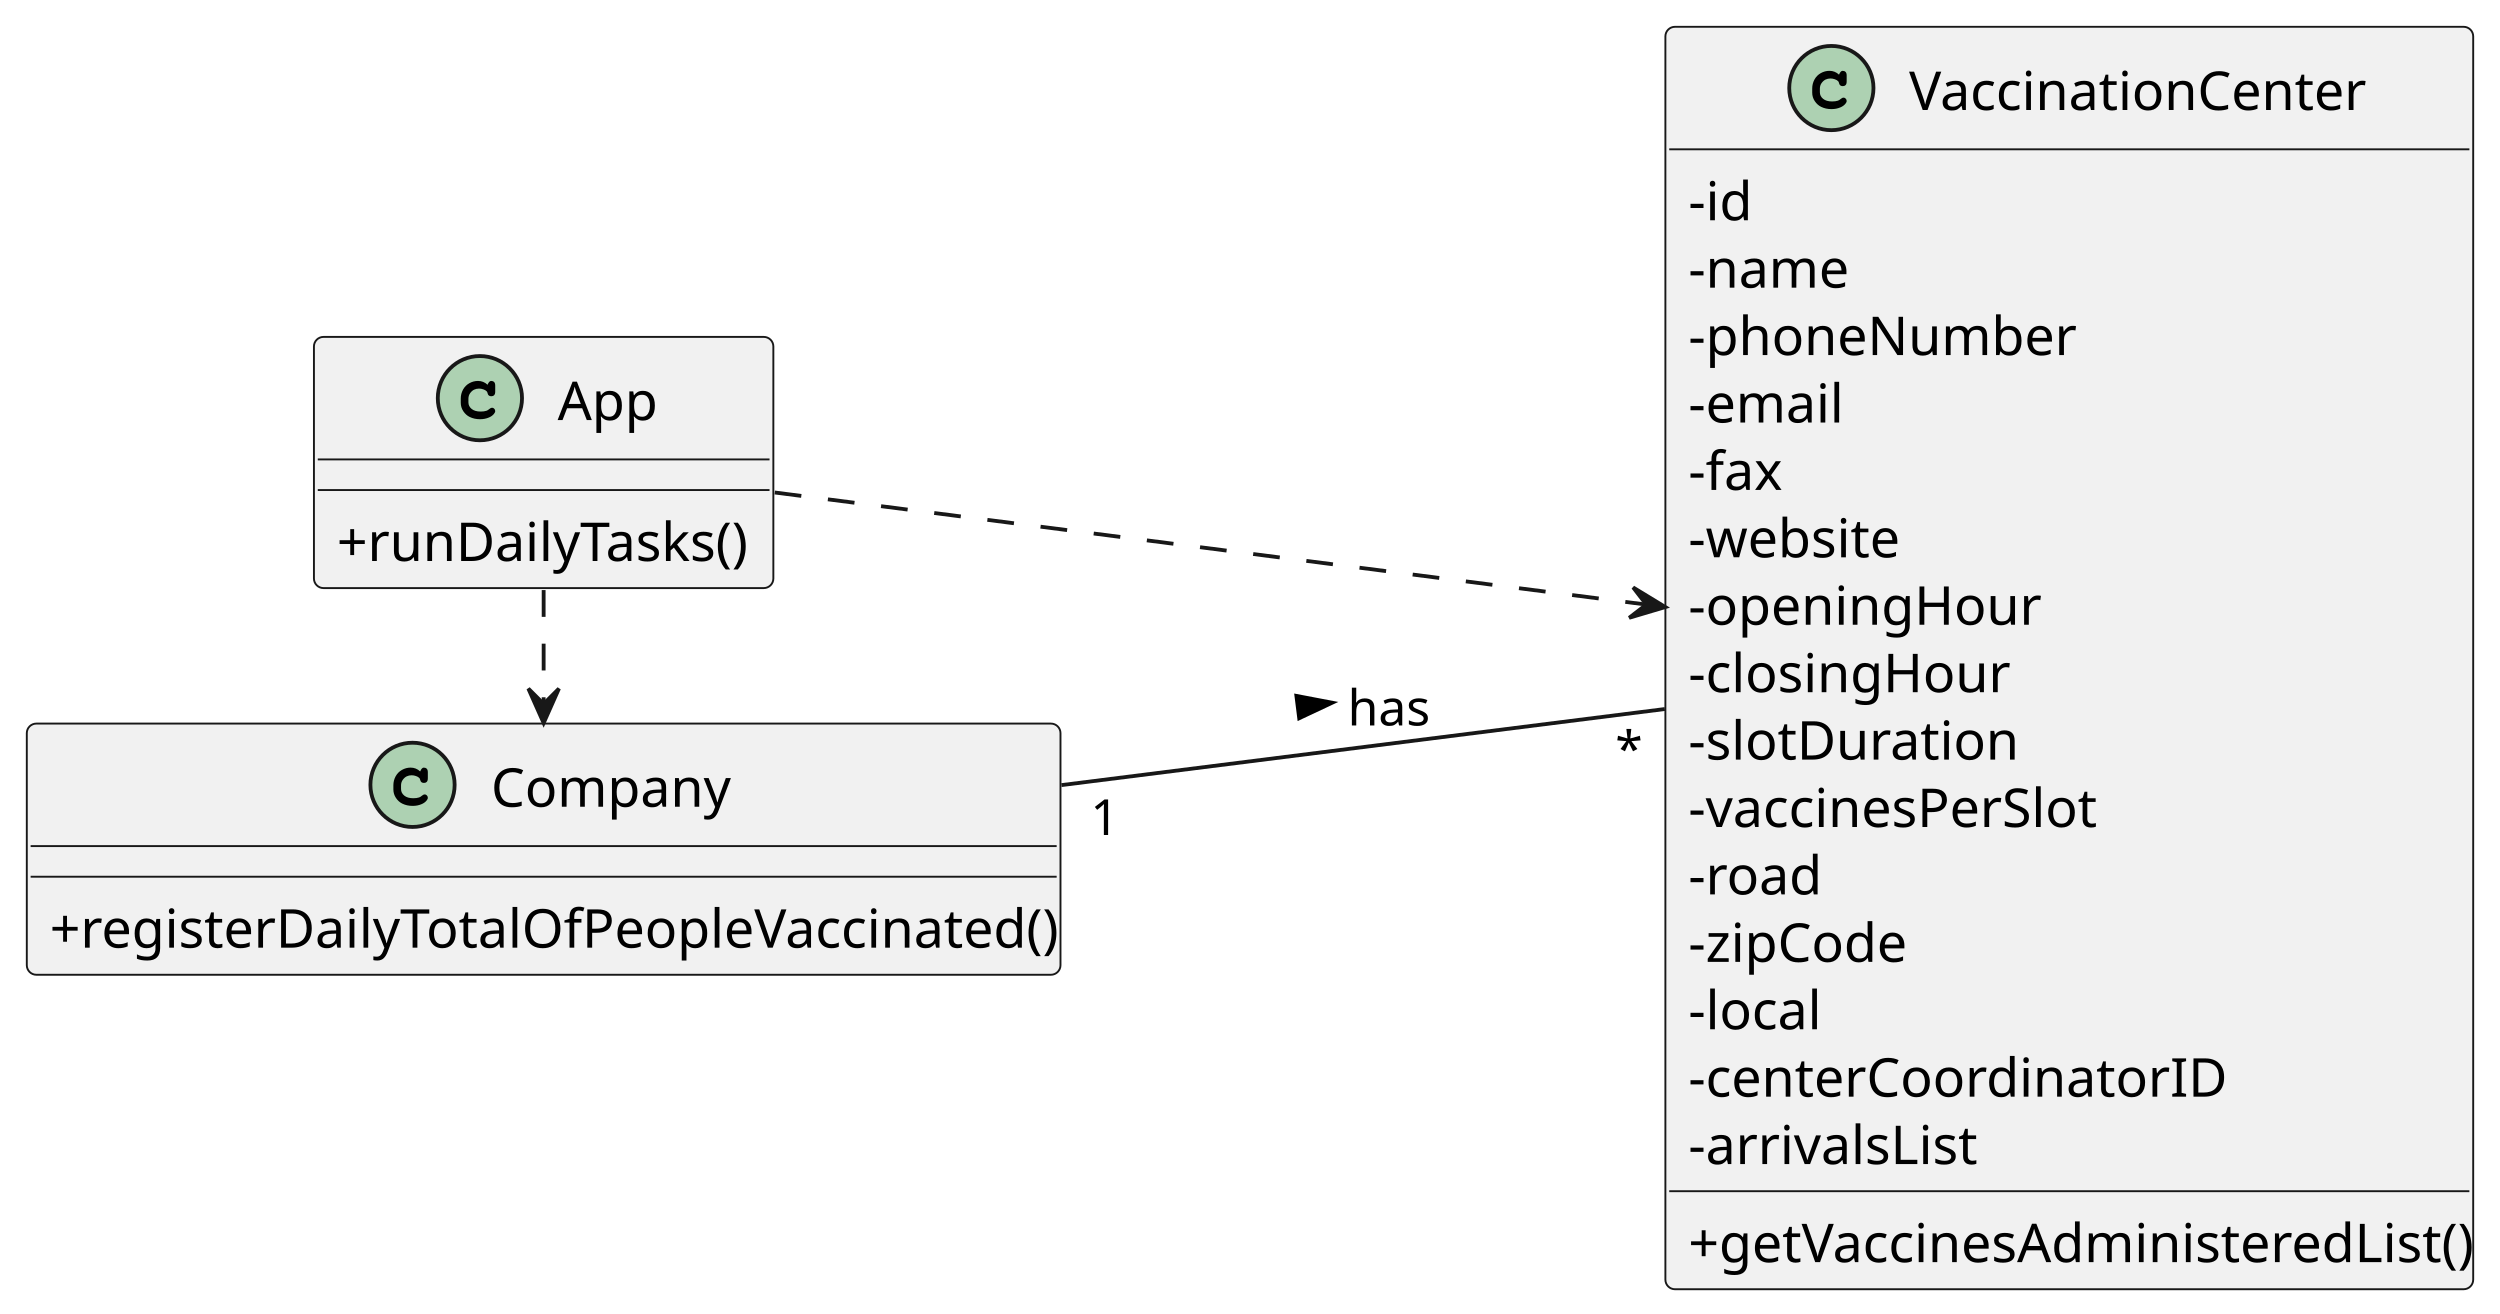
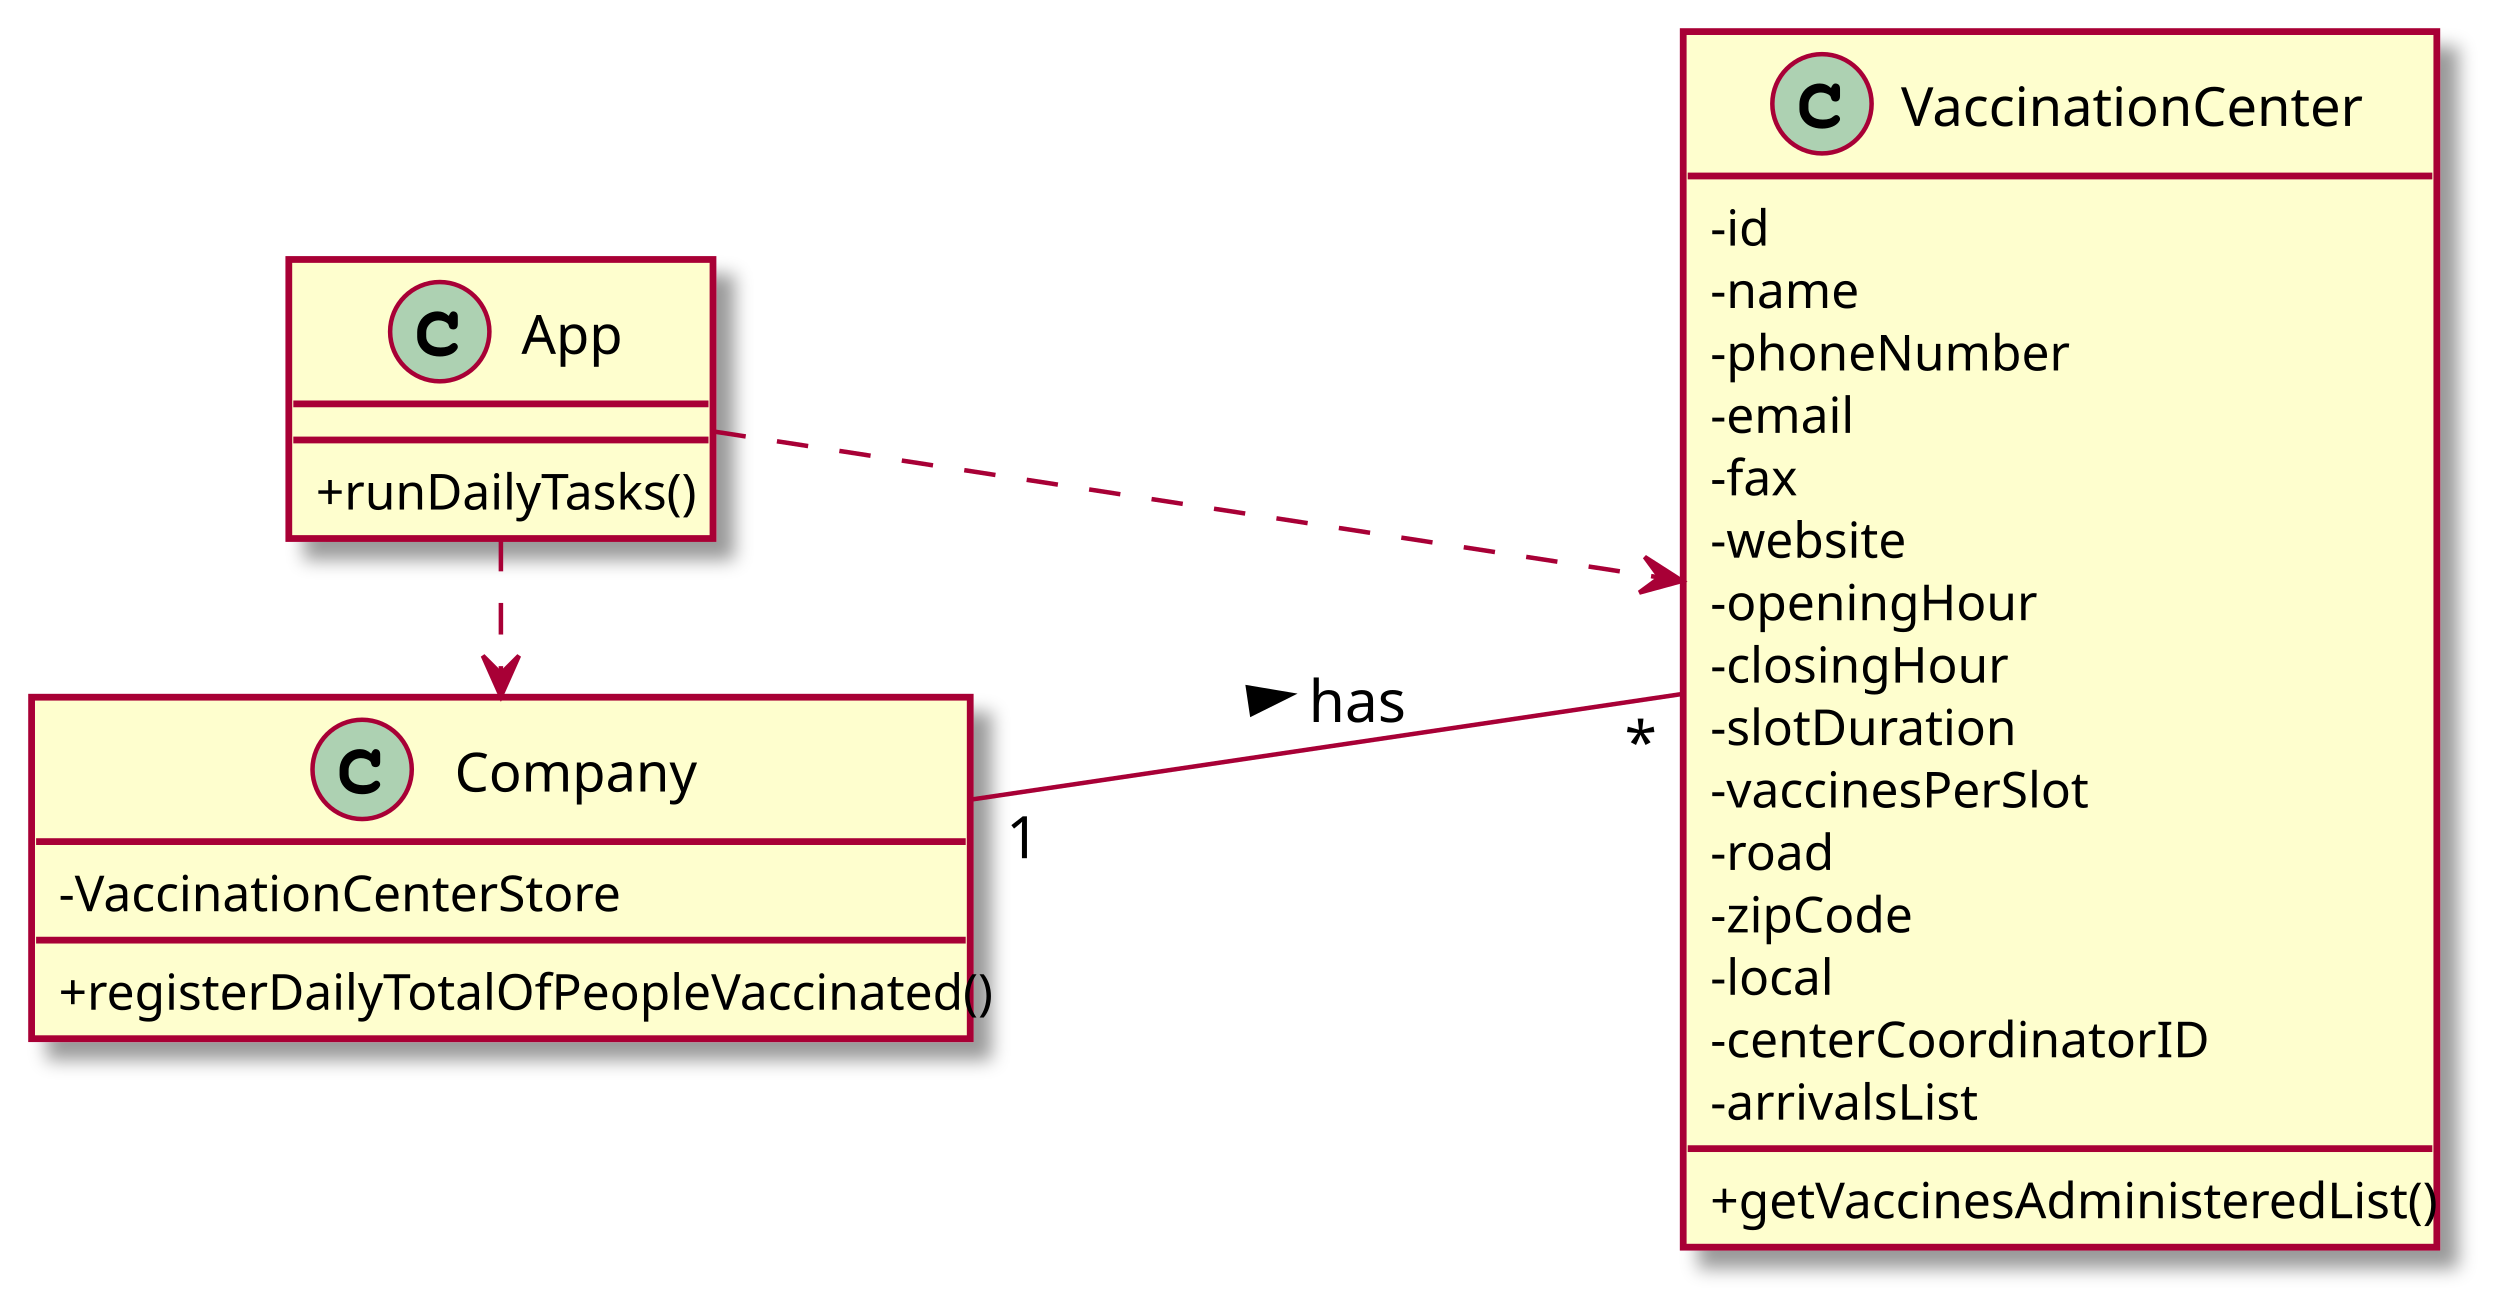
- <svg xmlns="http://www.w3.org/2000/svg" contentStyleType="text/css" height="343px" preserveAspectRatio="none" style="width:653px;height:343px;background:#FFFFFF;" version="1.1" viewBox="0 0 653 343" width="653px" zoomAndPan="magnify">
-   <defs />
+ <svg xmlns="http://www.w3.org/2000/svg" contentScriptType="application/ecmascript" contentStyleType="text/css" height="290px" preserveAspectRatio="none" style="width:554px;height:290px;background:#FFFFFF;" version="1.1" viewBox="0 0 554 290" width="554px" zoomAndPan="magnify">
+   <defs>
+     <filter height="300%" id="fl9aqfd7n7ga9" width="300%" x="-1" y="-1">
+       <feGaussianBlur result="blurOut" stdDeviation="2.0" />
+       <feColorMatrix in="blurOut" result="blurOut2" type="matrix" values="0 0 0 0 0 0 0 0 0 0 0 0 0 0 0 0 0 0 .4 0" />
+       <feOffset dx="4.0" dy="4.0" in="blurOut2" result="blurOut3" />
+       <feBlend in="SourceGraphic" in2="blurOut3" mode="normal" />
+     </filter>
+   </defs>
  <g>
-     <g id="elem_App">
-       <rect codeLine="6" fill="#F1F1F1" height="65.609" id="App" rx="2.5" ry="2.5" style="stroke:#181818;stroke-width:0.5;" width="120" x="82" y="88" />
-       <ellipse cx="125.35" cy="104" fill="#ADD1B2" rx="11" ry="11" style="stroke:#181818;stroke-width:1.0;" />
-       <path d="M127.35,100.5 Q127.553,100 127.787,99.75 Q128.022,99.5 128.287,99.5 Q128.756,99.5 129.053,99.781 Q129.35,100.062 129.35,100.719 L129.35,102.281 Q129.35,102.938 129.069,103.219 Q128.787,103.5 128.35,103.5 Q127.959,103.5 127.709,103.328 Q127.459,103.156 127.35,102.703 Q127.303,102.391 127.131,102.219 Q126.819,101.891 126.256,101.703 Q125.694,101.5 125.131,101.5 Q124.428,101.5 123.834,101.781 Q123.256,102.062 122.803,102.688 Q122.35,103.312 122.35,104.172 L122.35,105.094 Q122.35,106.125 123.194,106.812 Q124.037,107.5 125.537,107.5 Q126.428,107.5 127.053,107.297 Q127.412,107.188 127.819,106.828 Q128.084,106.625 128.225,106.562 Q128.366,106.5 128.537,106.5 Q128.866,106.5 129.1,106.766 Q129.35,107.016 129.35,107.375 Q129.35,107.719 129.006,108.125 Q128.506,108.719 127.709,109.047 Q126.662,109.5 125.381,109.5 Q123.881,109.5 122.678,108.906 Q121.709,108.438 121.022,107.422 Q120.35,106.406 120.35,105.203 L120.35,104.109 Q120.35,102.859 120.944,101.766 Q121.553,100.672 122.6,100.094 Q123.662,99.5 124.85,99.5 Q125.569,99.5 126.194,99.75 Q126.819,100 127.35,100.5 Z " fill="#000000" />
-       <text fill="#000000" font-family="sans-serif" font-size="14" lengthAdjust="spacing" textLength="25" x="145.65" y="109.728">App</text>
-       <line style="stroke:#181818;stroke-width:0.5;" x1="83" x2="201" y1="120" y2="120" />
-       <line style="stroke:#181818;stroke-width:0.5;" x1="83" x2="201" y1="128" y2="128" />
-       <text fill="#000000" font-family="sans-serif" font-size="14" lengthAdjust="spacing" textLength="108" x="88" y="146.533">+runDailyTasks()</text>
-     </g>
-     <g id="elem_VaccinationCenter">
-       <rect codeLine="10" fill="#F1F1F1" height="329.75" id="VaccinationCenter" rx="2.5" ry="2.5" style="stroke:#181818;stroke-width:0.5;" width="211" x="435" y="7" />
-       <ellipse cx="478.35" cy="23" fill="#ADD1B2" rx="11" ry="11" style="stroke:#181818;stroke-width:1.0;" />
-       <path d="M480.35,19.5 Q480.553,19 480.788,18.75 Q481.022,18.5 481.288,18.5 Q481.756,18.5 482.053,18.781 Q482.35,19.062 482.35,19.719 L482.35,21.281 Q482.35,21.938 482.069,22.219 Q481.788,22.5 481.35,22.5 Q480.959,22.5 480.709,22.328 Q480.459,22.156 480.35,21.703 Q480.303,21.391 480.131,21.219 Q479.819,20.891 479.256,20.703 Q478.694,20.5 478.131,20.5 Q477.428,20.5 476.834,20.781 Q476.256,21.062 475.803,21.688 Q475.35,22.312 475.35,23.172 L475.35,24.094 Q475.35,25.125 476.194,25.812 Q477.038,26.5 478.538,26.5 Q479.428,26.5 480.053,26.297 Q480.413,26.188 480.819,25.828 Q481.084,25.625 481.225,25.562 Q481.366,25.5 481.538,25.5 Q481.866,25.5 482.1,25.766 Q482.35,26.016 482.35,26.375 Q482.35,26.719 482.006,27.125 Q481.506,27.719 480.709,28.047 Q479.663,28.5 478.381,28.5 Q476.881,28.5 475.678,27.906 Q474.709,27.438 474.022,26.422 Q473.35,25.406 473.35,24.203 L473.35,23.109 Q473.35,21.859 473.944,20.766 Q474.553,19.672 475.6,19.094 Q476.663,18.5 477.85,18.5 Q478.569,18.5 479.194,18.75 Q479.819,19 480.35,19.5 Z " fill="#000000" />
-       <text fill="#000000" font-family="sans-serif" font-size="14" lengthAdjust="spacing" textLength="116" x="498.65" y="28.729">VaccinationCenter</text>
-       <line style="stroke:#181818;stroke-width:0.5;" x1="436" x2="645" y1="39" y2="39" />
-       <text fill="#000000" font-family="sans-serif" font-size="14" lengthAdjust="spacing" textLength="16" x="441" y="57.533">-id</text>
-       <text fill="#000000" font-family="sans-serif" font-size="14" lengthAdjust="spacing" textLength="40" x="441" y="75.143">-name</text>
-       <text fill="#000000" font-family="sans-serif" font-size="14" lengthAdjust="spacing" textLength="94" x="441" y="92.752">-phoneNumber</text>
-       <text fill="#000000" font-family="sans-serif" font-size="14" lengthAdjust="spacing" textLength="38" x="441" y="110.361">-email</text>
-       <text fill="#000000" font-family="sans-serif" font-size="14" lengthAdjust="spacing" textLength="23" x="441" y="127.971">-fax</text>
-       <text fill="#000000" font-family="sans-serif" font-size="14" lengthAdjust="spacing" textLength="52" x="441" y="145.58">-website</text>
-       <text fill="#000000" font-family="sans-serif" font-size="14" lengthAdjust="spacing" textLength="86" x="441" y="163.19">-openingHour</text>
-       <text fill="#000000" font-family="sans-serif" font-size="14" lengthAdjust="spacing" textLength="79" x="441" y="180.799">-closingHour</text>
-       <text fill="#000000" font-family="sans-serif" font-size="14" lengthAdjust="spacing" textLength="81" x="441" y="198.408">-slotDuration</text>
-       <text fill="#000000" font-family="sans-serif" font-size="14" lengthAdjust="spacing" textLength="106" x="441" y="216.018">-vaccinesPerSlot</text>
-       <text fill="#000000" font-family="sans-serif" font-size="14" lengthAdjust="spacing" textLength="34" x="441" y="233.627">-road</text>
-       <text fill="#000000" font-family="sans-serif" font-size="14" lengthAdjust="spacing" textLength="56" x="441" y="251.236">-zipCode</text>
-       <text fill="#000000" font-family="sans-serif" font-size="14" lengthAdjust="spacing" textLength="34" x="441" y="268.846">-local</text>
-       <text fill="#000000" font-family="sans-serif" font-size="14" lengthAdjust="spacing" textLength="133" x="441" y="286.455">-centerCoordinatorID</text>
-       <text fill="#000000" font-family="sans-serif" font-size="14" lengthAdjust="spacing" textLength="73" x="441" y="304.065">-arrivalsList</text>
-       <line style="stroke:#181818;stroke-width:0.5;" x1="436" x2="645" y1="311.141" y2="311.141" />
-       <text fill="#000000" font-family="sans-serif" font-size="14" lengthAdjust="spacing" textLength="199" x="441" y="329.674">+getVaccinesAdministeredList()</text>
-     </g>
-     <g id="elem_Company">
-       <rect codeLine="30" fill="#F1F1F1" height="65.609" id="Company" rx="2.5" ry="2.5" style="stroke:#181818;stroke-width:0.5;" width="270" x="7" y="189" />
-       <ellipse cx="107.75" cy="205" fill="#ADD1B2" rx="11" ry="11" style="stroke:#181818;stroke-width:1.0;" />
-       <path d="M109.75,201.5 Q109.953,201 110.188,200.75 Q110.422,200.5 110.688,200.5 Q111.156,200.5 111.453,200.781 Q111.75,201.062 111.75,201.719 L111.75,203.281 Q111.75,203.938 111.469,204.219 Q111.188,204.5 110.75,204.5 Q110.359,204.5 110.109,204.328 Q109.859,204.156 109.75,203.703 Q109.703,203.391 109.531,203.219 Q109.219,202.891 108.656,202.703 Q108.094,202.5 107.531,202.5 Q106.828,202.5 106.234,202.781 Q105.656,203.062 105.203,203.688 Q104.75,204.312 104.75,205.172 L104.75,206.094 Q104.75,207.125 105.594,207.812 Q106.438,208.5 107.938,208.5 Q108.828,208.5 109.453,208.297 Q109.812,208.188 110.219,207.828 Q110.484,207.625 110.625,207.562 Q110.766,207.5 110.938,207.5 Q111.266,207.5 111.5,207.766 Q111.75,208.016 111.75,208.375 Q111.75,208.719 111.406,209.125 Q110.906,209.719 110.109,210.047 Q109.062,210.5 107.781,210.5 Q106.281,210.5 105.078,209.906 Q104.109,209.438 103.422,208.422 Q102.75,207.406 102.75,206.203 L102.75,205.109 Q102.75,203.859 103.344,202.766 Q103.953,201.672 105,201.094 Q106.062,200.5 107.25,200.5 Q107.969,200.5 108.594,200.75 Q109.219,201 109.75,201.5 Z " fill="#000000" />
-       <text fill="#000000" font-family="sans-serif" font-size="14" lengthAdjust="spacing" textLength="60" x="128.25" y="210.728">Company</text>
-       <line style="stroke:#181818;stroke-width:0.5;" x1="8" x2="276" y1="221" y2="221" />
-       <line style="stroke:#181818;stroke-width:0.5;" x1="8" x2="276" y1="229" y2="229" />
-       <text fill="#000000" font-family="sans-serif" font-size="14" lengthAdjust="spacing" textLength="258" x="13" y="247.533">+registerDailyTotalOfPeopleVaccinated()</text>
-     </g>
-     <g id="link_App_Company">
-       <path codeLine="38" d="M142,154.13 C142,163.99 142,173.85 142,183.7 " fill="none" id="App-to-Company" style="stroke:#181818;stroke-width:1.0;stroke-dasharray:7.0,7.0;" />
-       <polygon fill="#181818" points="142,188.86,146,179.86,142,183.86,138,179.86,142,188.86" style="stroke:#181818;stroke-width:1.0;" />
-     </g>
-     <g id="link_App_VaccinationCenter">
-       <path codeLine="39" d="M202.36,128.64 C262.28,136.34 356.21,148.42 429.72,157.88 " fill="none" id="App-to-VaccinationCenter" style="stroke:#181818;stroke-width:1.0;stroke-dasharray:7.0,7.0;" />
-       <polygon fill="#181818" points="434.98,158.56,426.569,153.436,430.022,157.917,425.54,161.369,434.98,158.56" style="stroke:#181818;stroke-width:1.0;" />
-     </g>
-     <g id="link_Company_VaccinationCenter">
-       <path codeLine="40" d="M277.24,205.07 C328.68,198.58 386.58,191.28 434.85,185.2 " fill="none" id="Company-VaccinationCenter" style="stroke:#181818;stroke-width:1.0;" />
-       <polygon fill="#000000" points="347.961,183.55,338.619,181.766,339.354,187.598,347.961,183.55" style="stroke:#000000;stroke-width:1.0;" />
-       <text fill="#000000" font-family="sans-serif" font-size="13" lengthAdjust="spacing" textLength="21" x="352" y="189.495">has</text>
-       <text fill="#000000" font-family="sans-serif" font-size="13" lengthAdjust="spacing" textLength="7" x="284.827" y="218.097">1</text>
-       <text fill="#000000" font-family="sans-serif" font-size="13" lengthAdjust="spacing" textLength="5" x="421.908" y="200.274">*</text>
-     </g>
+     <rect codeLine="6" fill="#FEFECE" filter="url(#fl9aqfd7n7ga9)" height="61.836" id="App" style="stroke:#A80036;stroke-width:1.5;" width="94" x="64" y="57.5" />
+     <ellipse cx="97.45" cy="73.5" fill="#ADD1B2" rx="11" ry="11" style="stroke:#A80036;stroke-width:1.0;" />
+     <path d="M99.45,70 Q99.653,69.5 99.888,69.25 Q100.122,69 100.388,69 Q100.856,69 101.153,69.281 Q101.45,69.562 101.45,70.219 L101.45,71.781 Q101.45,72.438 101.169,72.719 Q100.888,73 100.45,73 Q100.059,73 99.809,72.828 Q99.559,72.656 99.45,72.203 Q99.403,71.891 99.231,71.719 Q98.919,71.391 98.356,71.203 Q97.794,71 97.231,71 Q96.528,71 95.934,71.281 Q95.356,71.562 94.903,72.188 Q94.45,72.812 94.45,73.672 L94.45,74.594 Q94.45,75.625 95.294,76.312 Q96.138,77 97.638,77 Q98.528,77 99.153,76.797 Q99.513,76.688 99.919,76.328 Q100.184,76.125 100.325,76.062 Q100.466,76 100.638,76 Q100.966,76 101.2,76.266 Q101.45,76.516 101.45,76.875 Q101.45,77.219 101.106,77.625 Q100.606,78.219 99.809,78.547 Q98.763,79 97.481,79 Q95.981,79 94.778,78.406 Q93.809,77.938 93.122,76.922 Q92.45,75.906 92.45,74.703 L92.45,73.609 Q92.45,72.359 93.044,71.266 Q93.653,70.172 94.7,69.594 Q95.763,69 96.95,69 Q97.669,69 98.294,69.25 Q98.919,69.5 99.45,70 Z " fill="#000000" />
+     <text fill="#000000" font-family="sans-serif" font-size="12" lengthAdjust="spacing" textLength="21" x="115.55" y="78.41">App</text>
+     <line style="stroke:#A80036;stroke-width:1.5;" x1="65" x2="157" y1="89.5" y2="89.5" />
+     <line style="stroke:#A80036;stroke-width:1.5;" x1="65" x2="157" y1="97.5" y2="97.5" />
+     <text fill="#000000" font-family="sans-serif" font-size="11" lengthAdjust="spacing" textLength="82" x="70" y="112.919">+runDailyTasks()</text>
+     <rect codeLine="10" fill="#FEFECE" filter="url(#fl9aqfd7n7ga9)" height="269.375" id="VaccinationCenter" style="stroke:#A80036;stroke-width:1.5;" width="167" x="373" y="7" />
+     <ellipse cx="403.75" cy="23" fill="#ADD1B2" rx="11" ry="11" style="stroke:#A80036;stroke-width:1.0;" />
+     <path d="M405.75,19.5 Q405.953,19 406.188,18.75 Q406.422,18.5 406.688,18.5 Q407.156,18.5 407.453,18.781 Q407.75,19.062 407.75,19.719 L407.75,21.281 Q407.75,21.938 407.469,22.219 Q407.188,22.5 406.75,22.5 Q406.359,22.5 406.109,22.328 Q405.859,22.156 405.75,21.703 Q405.703,21.391 405.531,21.219 Q405.219,20.891 404.656,20.703 Q404.094,20.5 403.531,20.5 Q402.828,20.5 402.234,20.781 Q401.656,21.062 401.203,21.688 Q400.75,22.312 400.75,23.172 L400.75,24.094 Q400.75,25.125 401.594,25.812 Q402.438,26.5 403.938,26.5 Q404.828,26.5 405.453,26.297 Q405.812,26.188 406.219,25.828 Q406.484,25.625 406.625,25.562 Q406.766,25.5 406.938,25.5 Q407.266,25.5 407.5,25.766 Q407.75,26.016 407.75,26.375 Q407.75,26.719 407.406,27.125 Q406.906,27.719 406.109,28.047 Q405.062,28.5 403.781,28.5 Q402.281,28.5 401.078,27.906 Q400.109,27.438 399.422,26.422 Q398.75,25.406 398.75,24.203 L398.75,23.109 Q398.75,21.859 399.344,20.766 Q399.953,19.672 401,19.094 Q402.062,18.5 403.25,18.5 Q403.969,18.5 404.594,18.75 Q405.219,19 405.75,19.5 Z " fill="#000000" />
+     <text fill="#000000" font-family="sans-serif" font-size="12" lengthAdjust="spacing" textLength="100" x="421.25" y="27.91">VaccinationCenter</text>
+     <line style="stroke:#A80036;stroke-width:1.5;" x1="374" x2="539" y1="39" y2="39" />
+     <text fill="#000000" font-family="sans-serif" font-size="11" lengthAdjust="spacing" textLength="12" x="379" y="54.419">-id</text>
+     <text fill="#000000" font-family="sans-serif" font-size="11" lengthAdjust="spacing" textLength="30" x="379" y="68.255">-name</text>
+     <text fill="#000000" font-family="sans-serif" font-size="11" lengthAdjust="spacing" textLength="71" x="379" y="82.091">-phoneNumber</text>
+     <text fill="#000000" font-family="sans-serif" font-size="11" lengthAdjust="spacing" textLength="28" x="379" y="95.927">-email</text>
+     <text fill="#000000" font-family="sans-serif" font-size="11" lengthAdjust="spacing" textLength="20" x="379" y="109.763">-fax</text>
+     <text fill="#000000" font-family="sans-serif" font-size="11" lengthAdjust="spacing" textLength="43" x="379" y="123.599">-website</text>
+     <text fill="#000000" font-family="sans-serif" font-size="11" lengthAdjust="spacing" textLength="65" x="379" y="137.435">-openingHour</text>
+     <text fill="#000000" font-family="sans-serif" font-size="11" lengthAdjust="spacing" textLength="61" x="379" y="151.27">-closingHour</text>
+     <text fill="#000000" font-family="sans-serif" font-size="11" lengthAdjust="spacing" textLength="61" x="379" y="165.106">-slotDuration</text>
+     <text fill="#000000" font-family="sans-serif" font-size="11" lengthAdjust="spacing" textLength="82" x="379" y="178.942">-vaccinesPerSlot</text>
+     <text fill="#000000" font-family="sans-serif" font-size="11" lengthAdjust="spacing" textLength="26" x="379" y="192.778">-road</text>
+     <text fill="#000000" font-family="sans-serif" font-size="11" lengthAdjust="spacing" textLength="43" x="379" y="206.614">-zipCode</text>
+     <text fill="#000000" font-family="sans-serif" font-size="11" lengthAdjust="spacing" textLength="26" x="379" y="220.45">-local</text>
+     <text fill="#000000" font-family="sans-serif" font-size="11" lengthAdjust="spacing" textLength="100" x="379" y="234.286">-centerCoordinatorID</text>
+     <text fill="#000000" font-family="sans-serif" font-size="11" lengthAdjust="spacing" textLength="57" x="379" y="248.122">-arrivalsList</text>
+     <line style="stroke:#A80036;stroke-width:1.5;" x1="374" x2="539" y1="254.539" y2="254.539" />
+     <text fill="#000000" font-family="sans-serif" font-size="11" lengthAdjust="spacing" textLength="155" x="379" y="269.958">+getVaccinesAdministeredList()</text>
+     <rect codeLine="30" fill="#FEFECE" filter="url(#fl9aqfd7n7ga9)" height="75.672" id="Company" style="stroke:#A80036;stroke-width:1.5;" width="208" x="7" y="154.5" />
+     <ellipse cx="80.25" cy="170.5" fill="#ADD1B2" rx="11" ry="11" style="stroke:#A80036;stroke-width:1.0;" />
+     <path d="M82.25,167 Q82.453,166.5 82.688,166.25 Q82.922,166 83.188,166 Q83.656,166 83.953,166.281 Q84.25,166.562 84.25,167.219 L84.25,168.781 Q84.25,169.438 83.969,169.719 Q83.688,170 83.25,170 Q82.859,170 82.609,169.828 Q82.359,169.656 82.25,169.203 Q82.203,168.891 82.031,168.719 Q81.719,168.391 81.156,168.203 Q80.594,168 80.031,168 Q79.328,168 78.734,168.281 Q78.156,168.562 77.703,169.188 Q77.25,169.812 77.25,170.672 L77.25,171.594 Q77.25,172.625 78.094,173.312 Q78.938,174 80.438,174 Q81.328,174 81.953,173.797 Q82.312,173.688 82.719,173.328 Q82.984,173.125 83.125,173.062 Q83.266,173 83.438,173 Q83.766,173 84,173.266 Q84.25,173.516 84.25,173.875 Q84.25,174.219 83.906,174.625 Q83.406,175.219 82.609,175.547 Q81.562,176 80.281,176 Q78.781,176 77.578,175.406 Q76.609,174.938 75.922,173.922 Q75.25,172.906 75.25,171.703 L75.25,170.609 Q75.25,169.359 75.844,168.266 Q76.453,167.172 77.5,166.594 Q78.562,166 79.75,166 Q80.469,166 81.094,166.25 Q81.719,166.5 82.25,167 Z " fill="#000000" />
+     <text fill="#000000" font-family="sans-serif" font-size="12" lengthAdjust="spacing" textLength="53" x="100.75" y="175.41">Company</text>
+     <line style="stroke:#A80036;stroke-width:1.5;" x1="8" x2="214" y1="186.5" y2="186.5" />
+     <text fill="#000000" font-family="sans-serif" font-size="11" lengthAdjust="spacing" textLength="119" x="13" y="201.919">-VaccinationCenterStore</text>
+     <line style="stroke:#A80036;stroke-width:1.5;" x1="8" x2="214" y1="208.336" y2="208.336" />
+     <text fill="#000000" font-family="sans-serif" font-size="11" lengthAdjust="spacing" textLength="196" x="13" y="223.755">+registerDailyTotalOfPeopleVaccinated()</text>
+     <path codeLine="39" d="M111,119.61 C111,129.46 111,139.31 111,149.16 " fill="none" id="App-to-Company" style="stroke:#A80036;stroke-width:1.0;stroke-dasharray:7.0,7.0;" />
+     <polygon fill="#A80036" points="111,154.31,115,145.31,111,149.31,107,145.31,111,154.31" style="stroke:#A80036;stroke-width:1.0;" />
+     <path codeLine="40" d="M158.33,95.65 C211.78,103.9 300.87,117.64 367.6,127.94 " fill="none" id="App-to-VaccinationCenter" style="stroke:#A80036;stroke-width:1.0;stroke-dasharray:7.0,7.0;" />
+     <polygon fill="#A80036" points="372.76,128.73,364.469,123.413,367.818,127.973,363.258,131.321,372.76,128.73" style="stroke:#A80036;stroke-width:1.0;" />
+     <path codeLine="41" d="M215.06,177.2 C265.55,169.7 325.53,160.8 372.94,153.76 " fill="none" id="Company-VaccinationCenter" style="stroke:#A80036;stroke-width:1.0;" />
+     <polygon fill="#000000" points="285.946,153.941,276.567,152.363,277.43,158.177,285.946,153.941" style="stroke:#000000;stroke-width:1.0;" />
+     <text fill="#000000" font-family="sans-serif" font-size="13" lengthAdjust="spacing" textLength="21" x="290" y="159.995">has</text>
+     <text fill="#000000" font-family="sans-serif" font-size="13" lengthAdjust="spacing" textLength="7" x="222.959" y="190.184">1</text>
+     <text fill="#000000" font-family="sans-serif" font-size="13" lengthAdjust="spacing" textLength="5" x="360.006" y="169.122">*</text>
  </g>
</svg>
